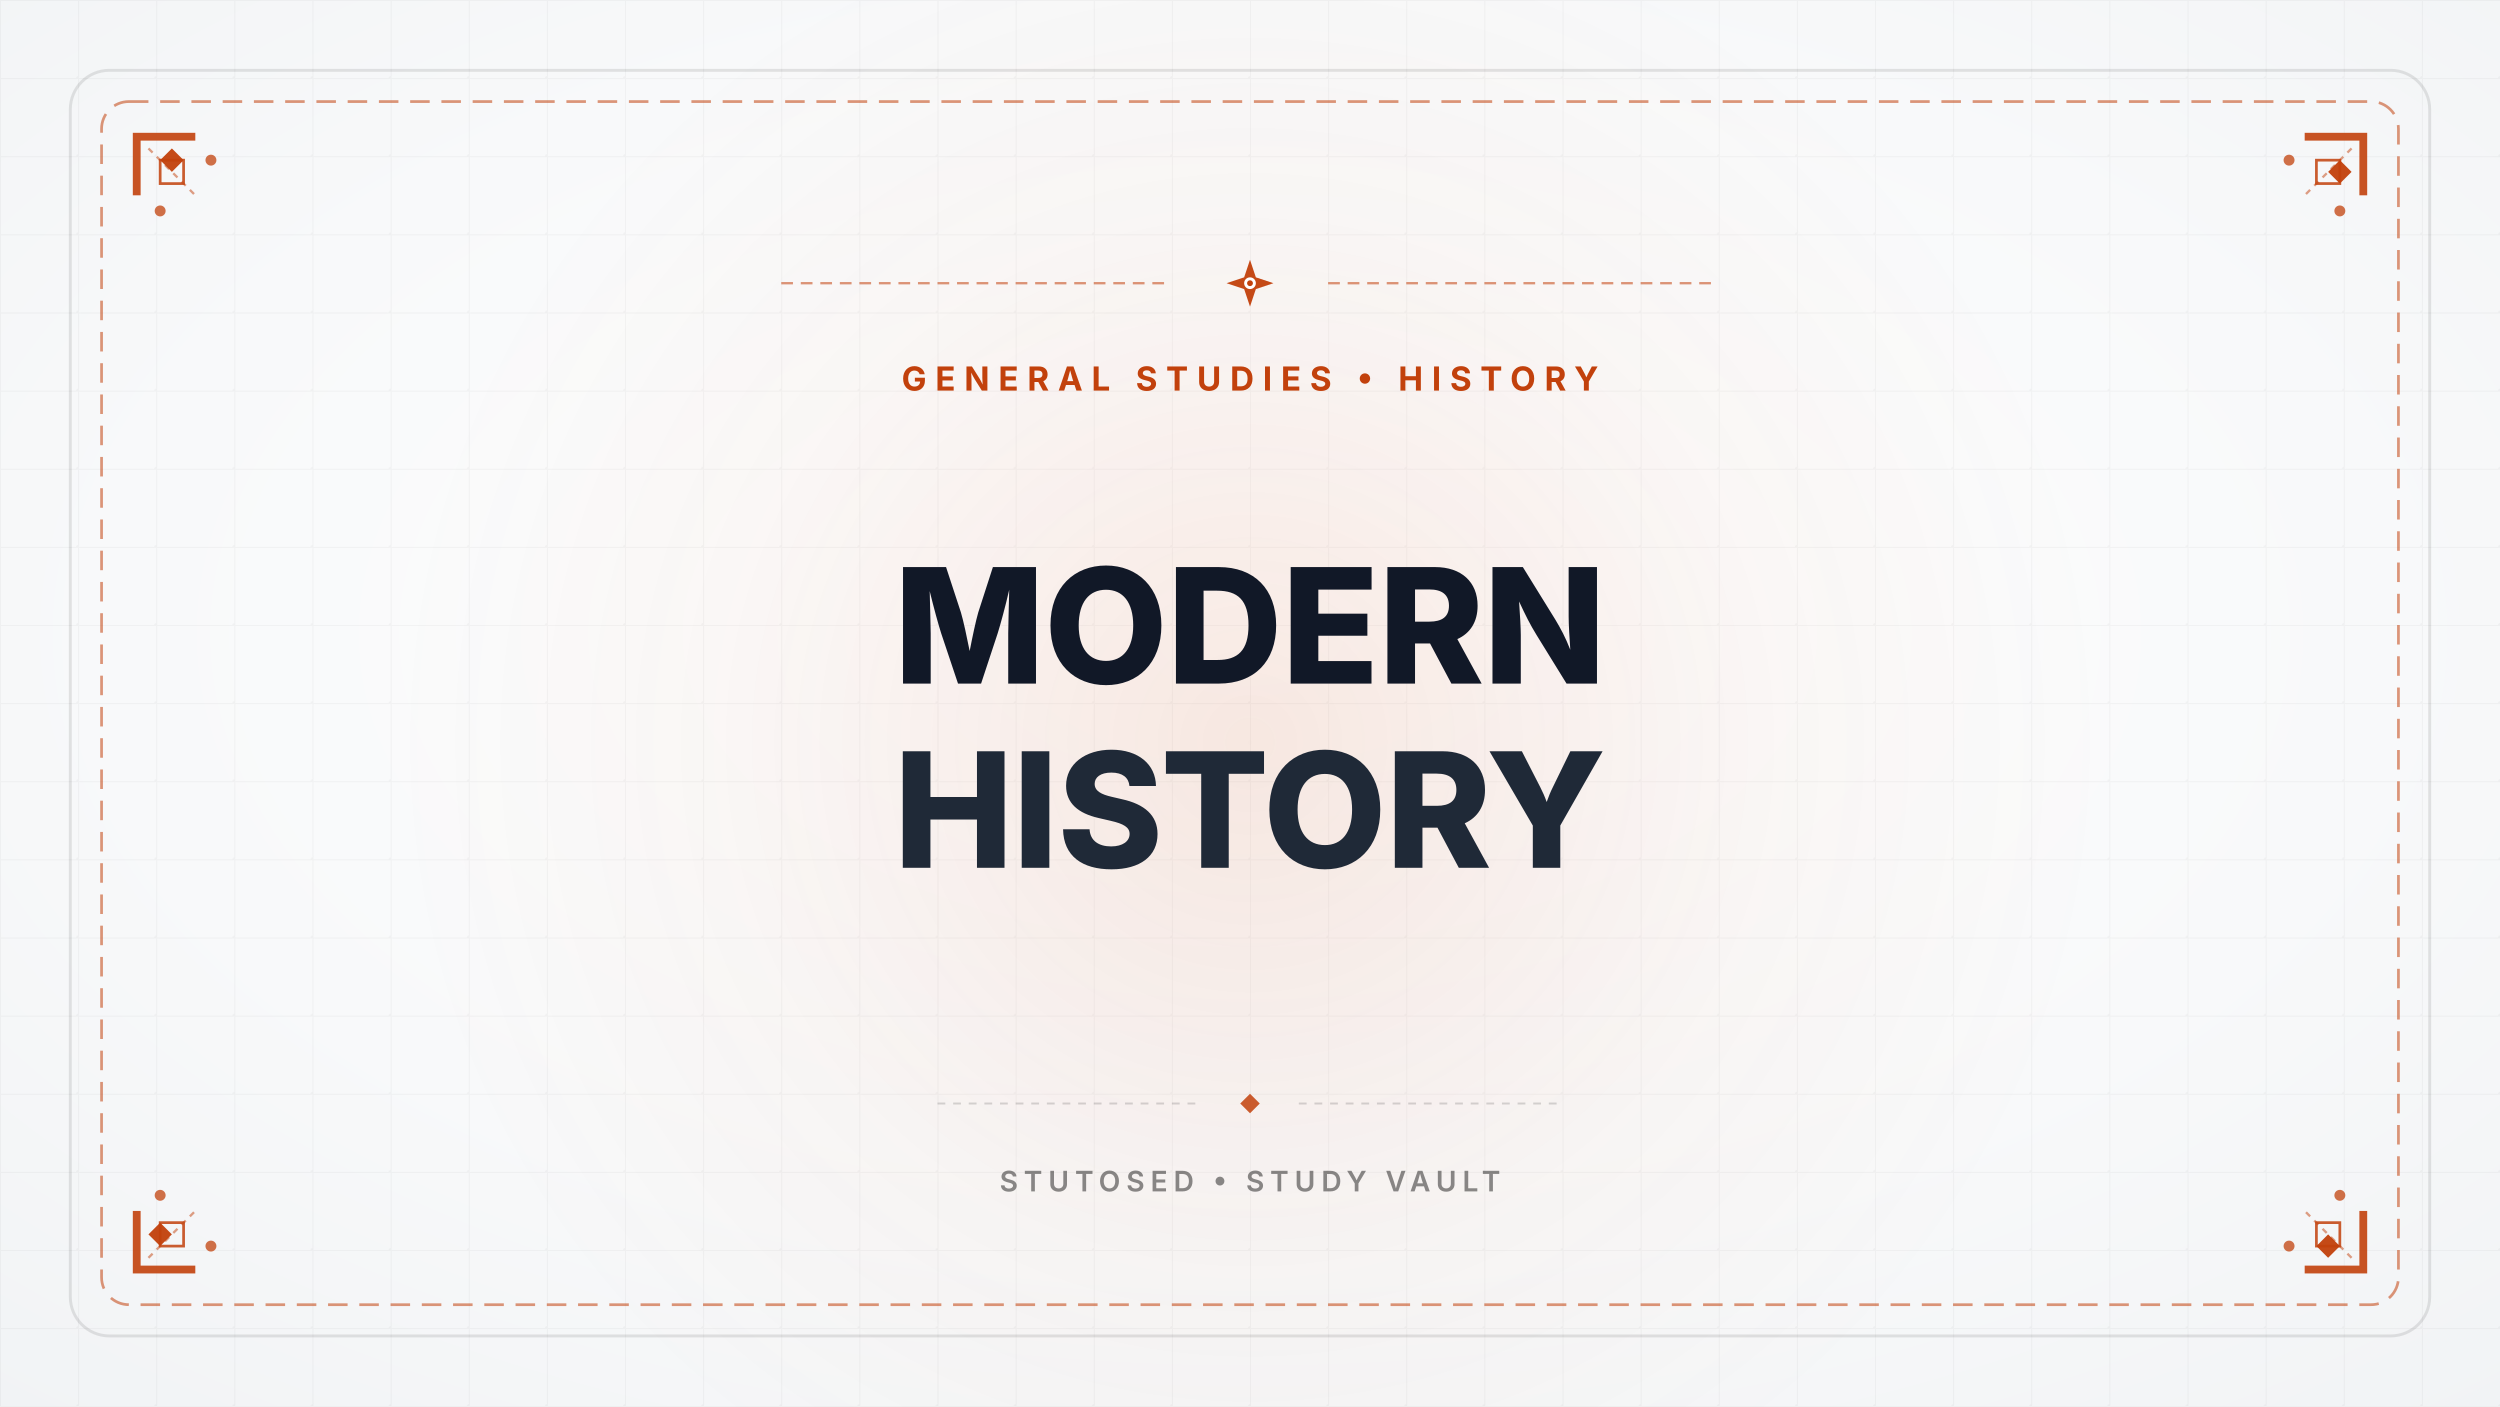
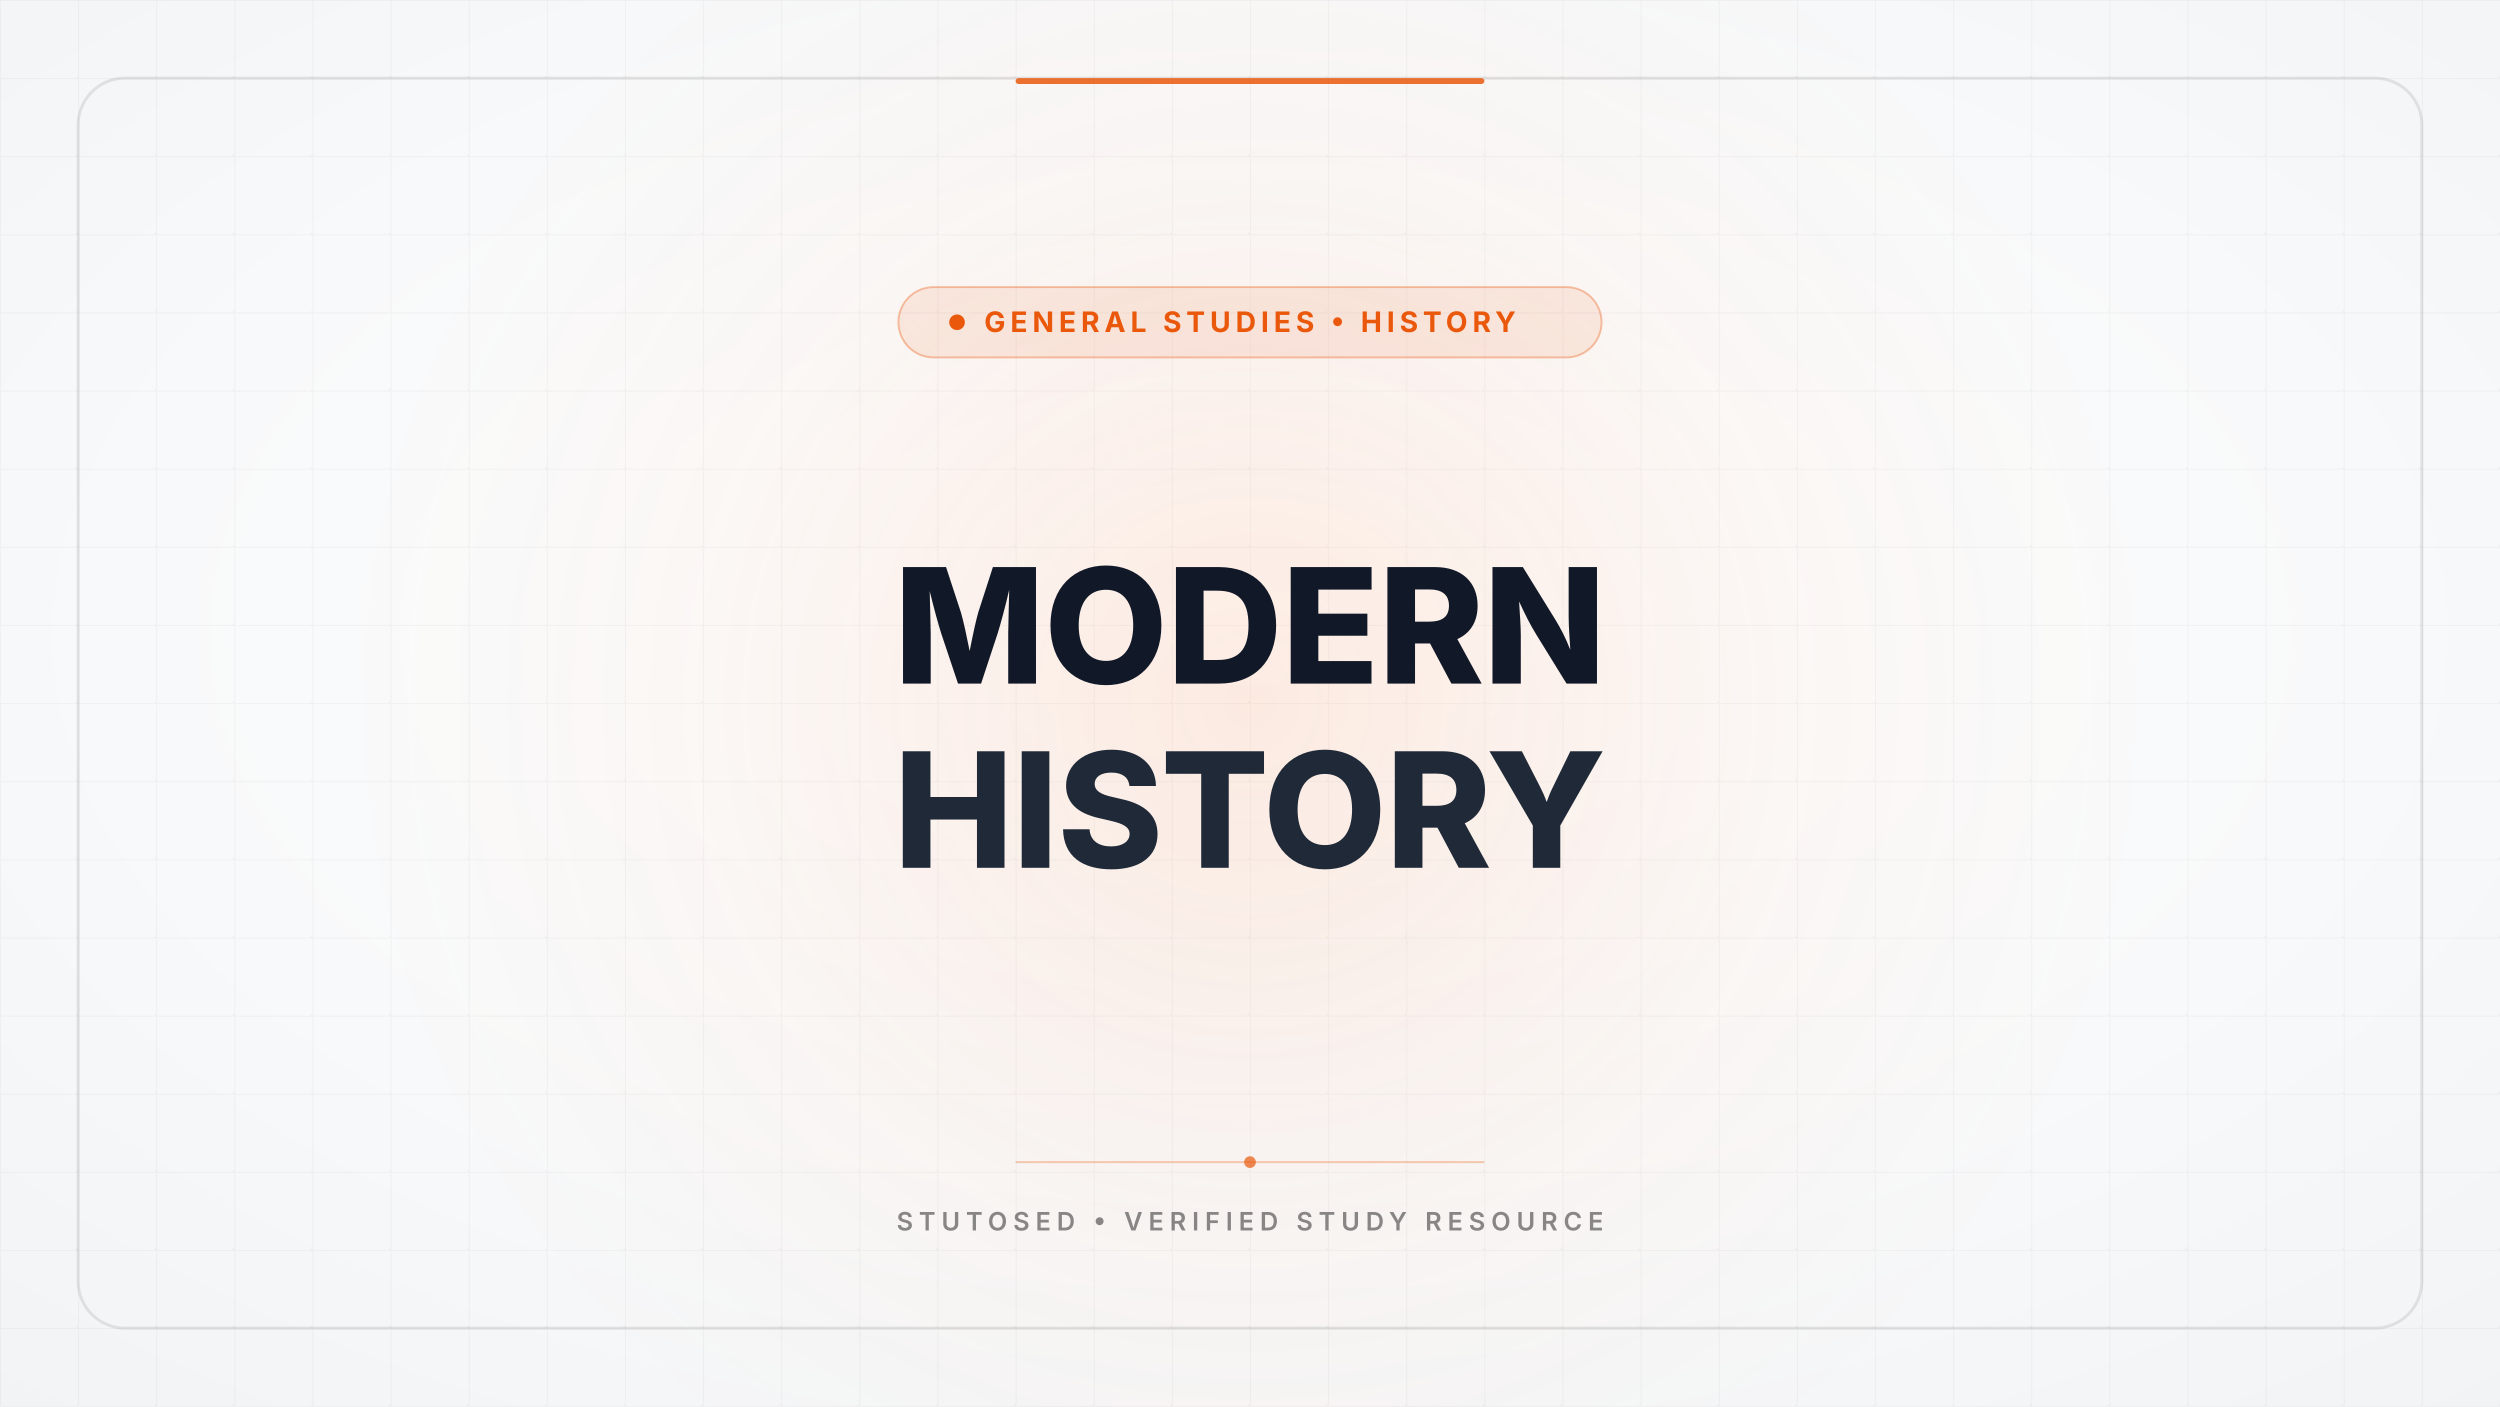
<svg xmlns="http://www.w3.org/2000/svg" viewBox="0 0 1280 720" width="1280" height="720">
  <defs>
    <radialGradient id="bg-grad" cx="50%" cy="45%" r="75%">
      <stop offset="0%" stop-color="#FFFFFF" />
      <stop offset="60%" stop-color="#F8F9FA" />
      <stop offset="100%" stop-color="#F1F3F5" />
    </radialGradient>
    <radialGradient id="accent-glow-rad" cx="50%" cy="50%" r="50%">
-       <stop offset="0%" stop-color="#c2410c" stop-opacity="0.12" />
-       <stop offset="60%" stop-color="#c2410c" stop-opacity="0.03" />
-       <stop offset="100%" stop-color="#c2410c" stop-opacity="0" />
+       <stop offset="0%" stop-color="#ea580c" stop-opacity="0.12" />
+       <stop offset="60%" stop-color="#ea580c" stop-opacity="0.03" />
+       <stop offset="100%" stop-color="#ea580c" stop-opacity="0" />
    </radialGradient>
+     <filter id="shadow" x="-10%" y="-10%" width="120%" height="120%">
+       <feDropShadow dx="0" dy="6" stdDeviation="12" flood-color="#000000" flood-opacity="0.75" />
+     </filter>
    <pattern id="grid-pattern" width="40" height="40" patternUnits="userSpaceOnUse">
      <path d="M 40 0 L 0 0 0 40" fill="none" stroke="rgba(0,0,0,0.035)" stroke-width="1" />
      <circle cx="40" cy="40" r="1" fill="rgba(0,0,0,0.035)" />
    </pattern>
  </defs>
  <rect width="1280" height="720" fill="url(#bg-grad)" />
  <rect width="1280" height="720" fill="url(#grid-pattern)" />
-   <circle cx="640" cy="380" r="440" fill="url(#accent-glow-rad)" />
-   <rect x="36" y="36" width="1208" height="648" rx="20" fill="none" stroke="rgba(0,0,0,0.1)" stroke-width="1.5" />
-   <rect x="52" y="52" width="1176" height="616" rx="14" fill="none" stroke="#c2410c" stroke-width="1.4" stroke-dasharray="10 6" opacity="0.55" />
-   <g transform="translate(68, 68) rotate(0)">
-     <path d="M 0 0 L 32 0 L 32 4 L 4 4 L 4 32 L 0 32 Z" fill="#c2410c" opacity="0.9" />
-     <polygon points="14,14 26,14 26,26 14,26" fill="none" stroke="#c2410c" stroke-width="1.4" opacity="0.85" />
-     <polygon points="20,8 26,14 20,20 14,14" fill="#c2410c" opacity="0.95" />
-     <circle cx="40" cy="14" r="2.8" fill="#c2410c" opacity="0.75" />
-     <circle cx="14" cy="40" r="2.8" fill="#c2410c" opacity="0.75" />
-     <line x1="8" y1="8" x2="32" y2="32" stroke="#c2410c" stroke-width="1.2" opacity="0.5" stroke-dasharray="3,3" />
-   </g>
-   <g transform="translate(1212, 68) rotate(90)">
-     <path d="M 0 0 L 32 0 L 32 4 L 4 4 L 4 32 L 0 32 Z" fill="#c2410c" opacity="0.9" />
-     <polygon points="14,14 26,14 26,26 14,26" fill="none" stroke="#c2410c" stroke-width="1.4" opacity="0.85" />
-     <polygon points="20,8 26,14 20,20 14,14" fill="#c2410c" opacity="0.95" />
-     <circle cx="40" cy="14" r="2.8" fill="#c2410c" opacity="0.75" />
-     <circle cx="14" cy="40" r="2.8" fill="#c2410c" opacity="0.75" />
-     <line x1="8" y1="8" x2="32" y2="32" stroke="#c2410c" stroke-width="1.2" opacity="0.5" stroke-dasharray="3,3" />
-   </g>
-   <g transform="translate(1212, 652) rotate(180)">
-     <path d="M 0 0 L 32 0 L 32 4 L 4 4 L 4 32 L 0 32 Z" fill="#c2410c" opacity="0.9" />
-     <polygon points="14,14 26,14 26,26 14,26" fill="none" stroke="#c2410c" stroke-width="1.4" opacity="0.85" />
-     <polygon points="20,8 26,14 20,20 14,14" fill="#c2410c" opacity="0.95" />
-     <circle cx="40" cy="14" r="2.8" fill="#c2410c" opacity="0.75" />
-     <circle cx="14" cy="40" r="2.8" fill="#c2410c" opacity="0.75" />
-     <line x1="8" y1="8" x2="32" y2="32" stroke="#c2410c" stroke-width="1.2" opacity="0.5" stroke-dasharray="3,3" />
-   </g>
-   <g transform="translate(68, 652) rotate(270)">
-     <path d="M 0 0 L 32 0 L 32 4 L 4 4 L 4 32 L 0 32 Z" fill="#c2410c" opacity="0.9" />
-     <polygon points="14,14 26,14 26,26 14,26" fill="none" stroke="#c2410c" stroke-width="1.4" opacity="0.85" />
-     <polygon points="20,8 26,14 20,20 14,14" fill="#c2410c" opacity="0.95" />
-     <circle cx="40" cy="14" r="2.8" fill="#c2410c" opacity="0.75" />
-     <circle cx="14" cy="40" r="2.8" fill="#c2410c" opacity="0.75" />
-     <line x1="8" y1="8" x2="32" y2="32" stroke="#c2410c" stroke-width="1.2" opacity="0.5" stroke-dasharray="3,3" />
-   </g>
-   <g transform="translate(640, 145)">
-     <line x1="-240" y1="0" x2="-40" y2="0" stroke="#c2410c" stroke-width="1.2" stroke-dasharray="6 4" opacity="0.55" />
-     <polygon points="0,-12 3,-3 12,0 3,3 0,12 -3,3 -12,0 -3,-3" fill="#c2410c" opacity="0.95" />
-     <circle cx="0" cy="0" r="3" fill="#FFFFFF" />
-     <circle cx="0" cy="0" r="1.5" fill="#c2410c" />
-     <line x1="40" y1="0" x2="240" y2="0" stroke="#c2410c" stroke-width="1.2" stroke-dasharray="6 4" opacity="0.55" />
-   </g>
-   <g transform="translate(640, 200)">
-     <text x="0" y="0" text-anchor="middle" font-family="'Space Grotesk', -apple-system, system-ui, sans-serif" font-size="17" font-weight="700" letter-spacing="4.5" fill="#c2410c" text-transform="uppercase">
+   <circle cx="640" cy="360" r="460" fill="url(#accent-glow-rad)" />
+   <rect x="40" y="40" width="1200" height="640" rx="24" fill="none" stroke="rgba(0,0,0,0.09)" stroke-width="1.5" />
+   <rect x="520" y="40" width="240" height="3" rx="1.5" fill="#ea580c" opacity="0.85" />
+   <g transform="translate(640, 165)">
+     <rect x="-180" y="-18" width="360" height="36" rx="18" fill="#ea580c" fill-opacity="0.1" stroke="#ea580c" stroke-opacity="0.35" stroke-width="1" />
+     <circle cx="-150" cy="0" r="4" fill="#ea580c" />
+     <text x="0" y="5" text-anchor="middle" font-family="'Space Grotesk', -apple-system, system-ui, sans-serif" font-size="14.5" font-weight="700" letter-spacing="2.5" fill="#ea580c" text-transform="uppercase">
      GENERAL STUDIES • HISTORY
    </text>
  </g>
  <g>
    <text x="640" y="350" text-anchor="middle" font-family="'Space Grotesk', -apple-system, system-ui, sans-serif" font-size="82" font-weight="800" letter-spacing="-0.5" fill="#111827">MODERN</text>
    <text x="640" y="444.3" text-anchor="middle" font-family="'Space Grotesk', -apple-system, system-ui, sans-serif" font-size="82" font-weight="800" letter-spacing="-0.5" fill="#1F2937">HISTORY</text>
  </g>
-   <g transform="translate(640, 565)">
-     <line x1="-160" y1="0" x2="-25" y2="0" stroke="rgba(0,0,0,0.15)" stroke-width="1" stroke-dasharray="4 4" />
-     <polygon points="0,-5 5,0 0,5 -5,0" fill="#c2410c" opacity="0.85" />
-     <line x1="25" y1="0" x2="160" y2="0" stroke="rgba(0,0,0,0.15)" stroke-width="1" stroke-dasharray="4 4" />
+   <g transform="translate(640, 595)">
+     <line x1="-120" y1="0" x2="120" y2="0" stroke="#ea580c" stroke-opacity="0.3" stroke-width="1" />
+     <circle cx="0" cy="0" r="3" fill="#ea580c" opacity="0.7" />
  </g>
-   <g transform="translate(640, 610)">
-     <text x="0" y="0" text-anchor="middle" font-family="'Space Grotesk', -apple-system, system-ui, sans-serif" font-size="14.5" font-weight="600" letter-spacing="3" fill="rgba(0,0,0,0.45)">
-       STUTOSED • STUDY VAULT
+   <g transform="translate(640, 630)">
+     <text x="0" y="0" text-anchor="middle" font-family="'Space Grotesk', -apple-system, system-ui, sans-serif" font-size="13" font-weight="600" letter-spacing="3" fill="rgba(0,0,0,0.45)">
+       STUTOSED • VERIFIED STUDY RESOURCE
    </text>
  </g>
</svg>
